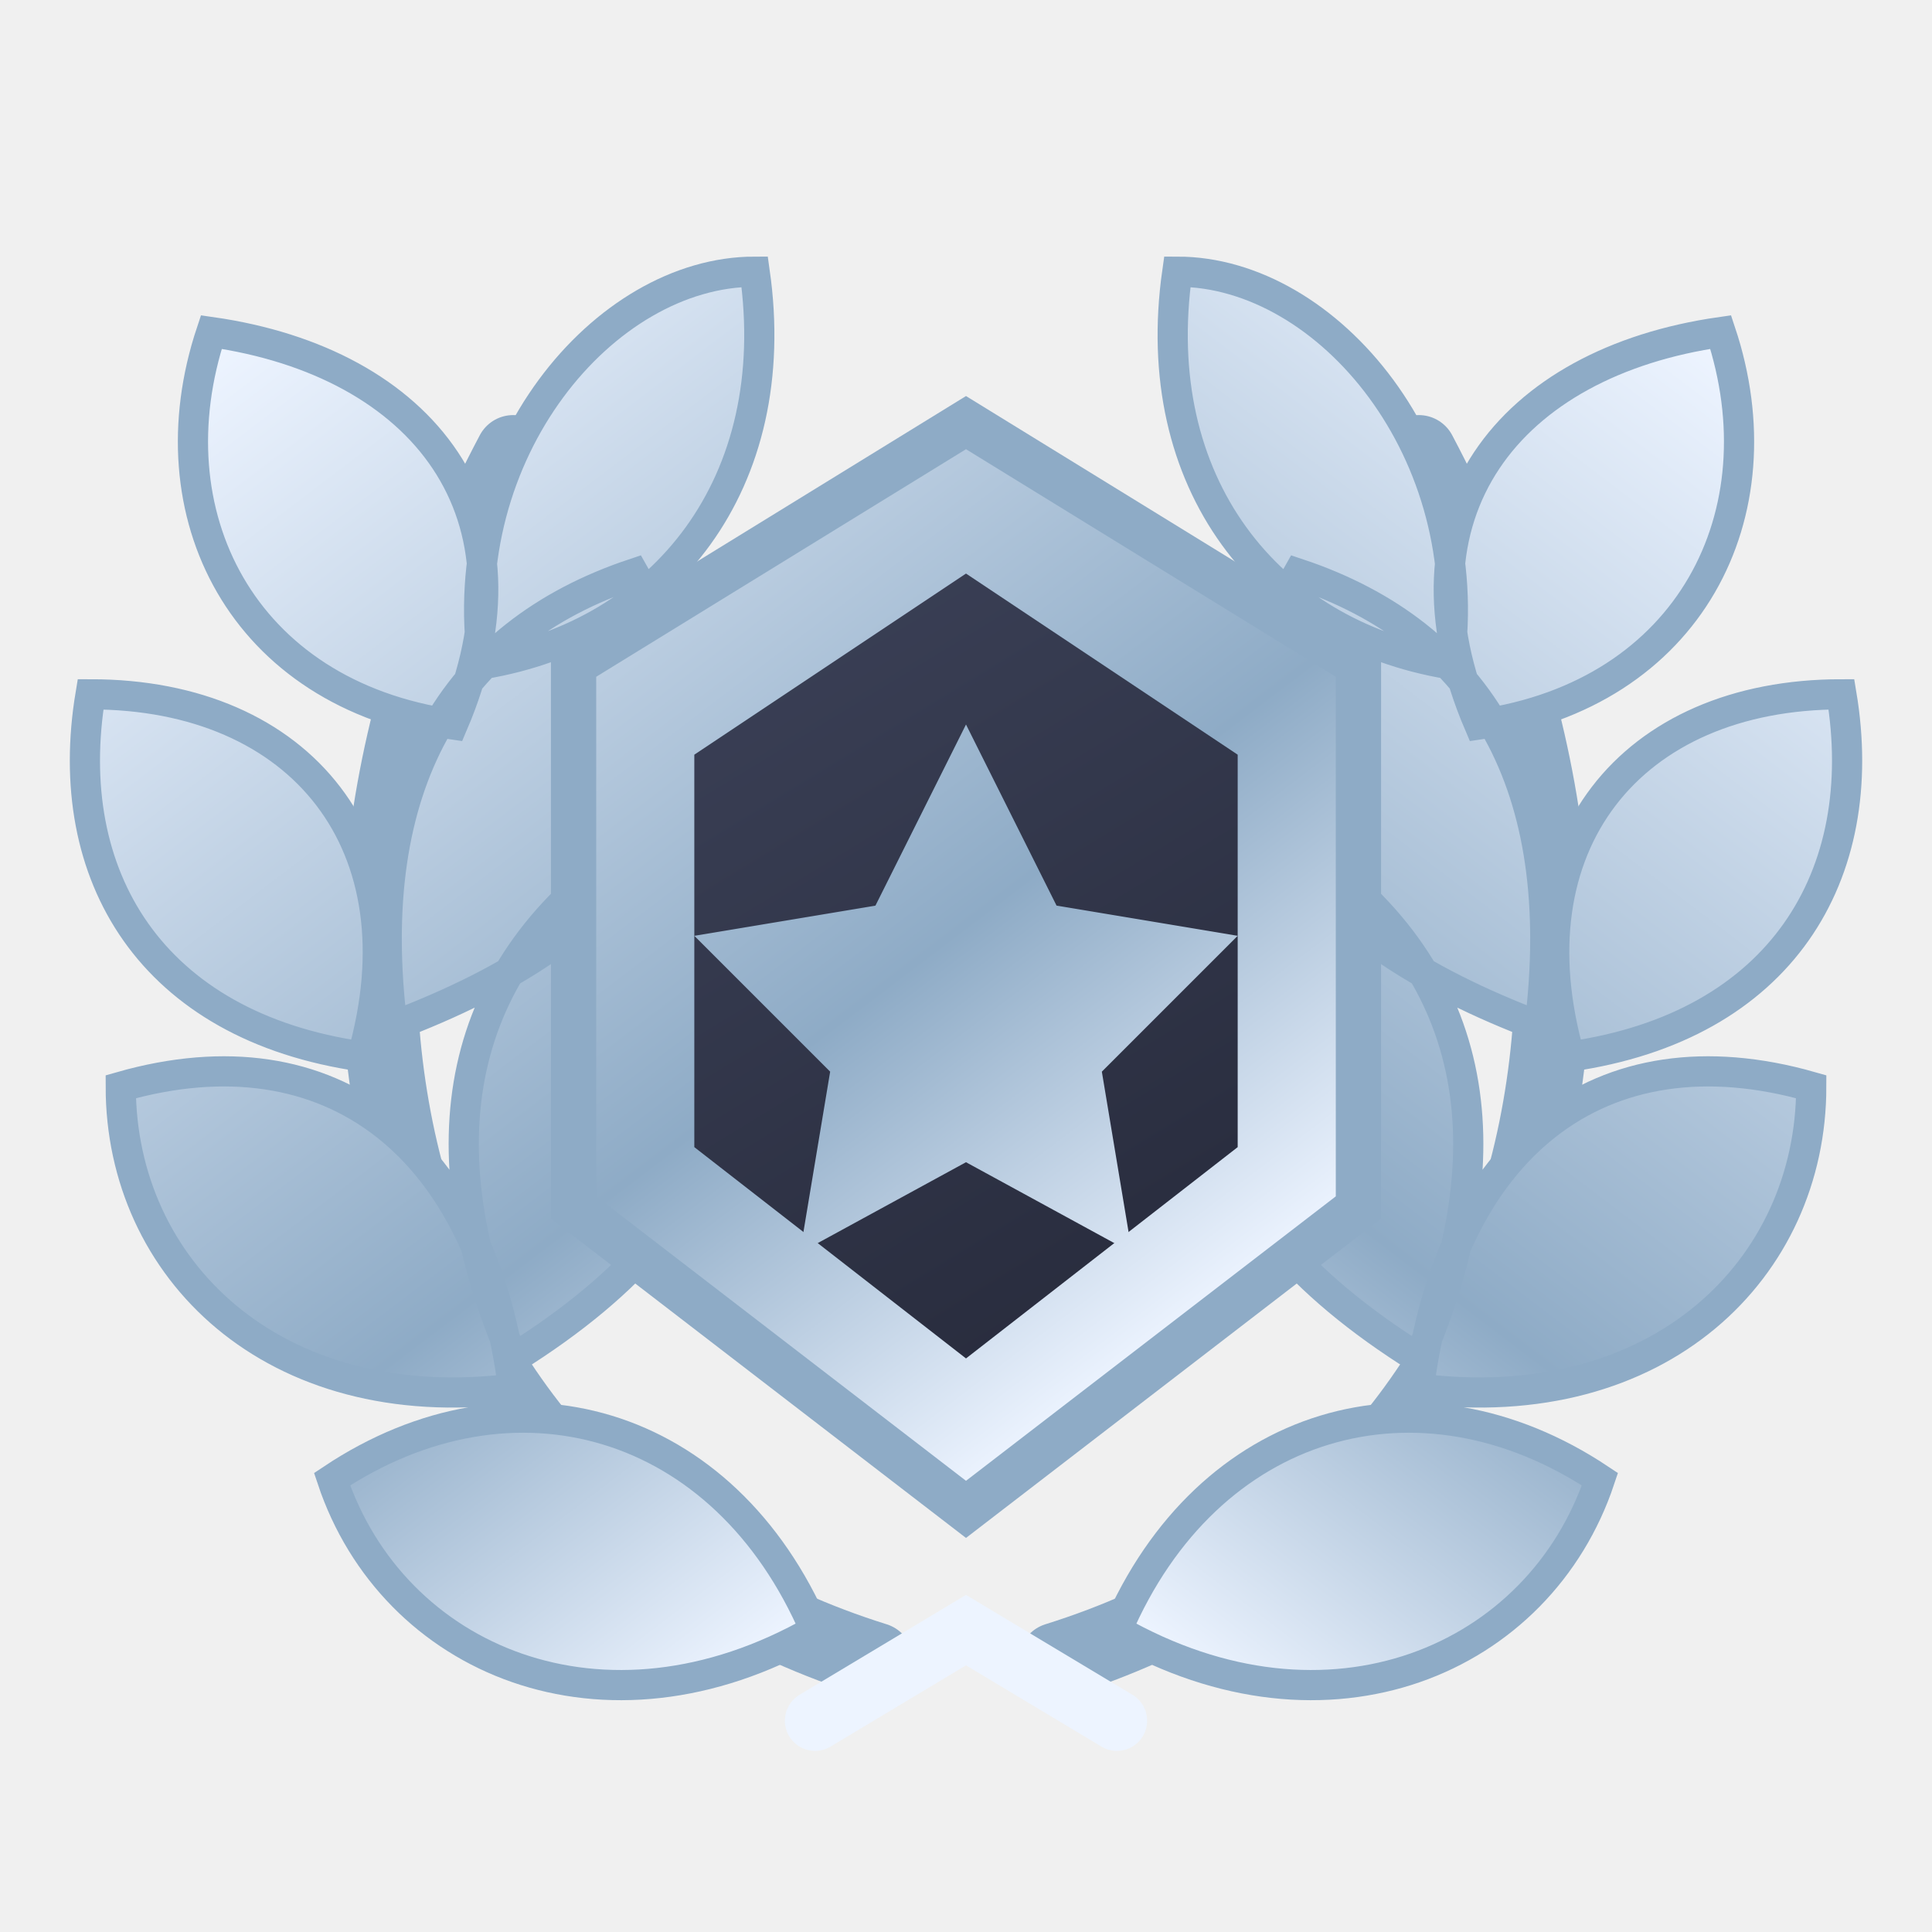
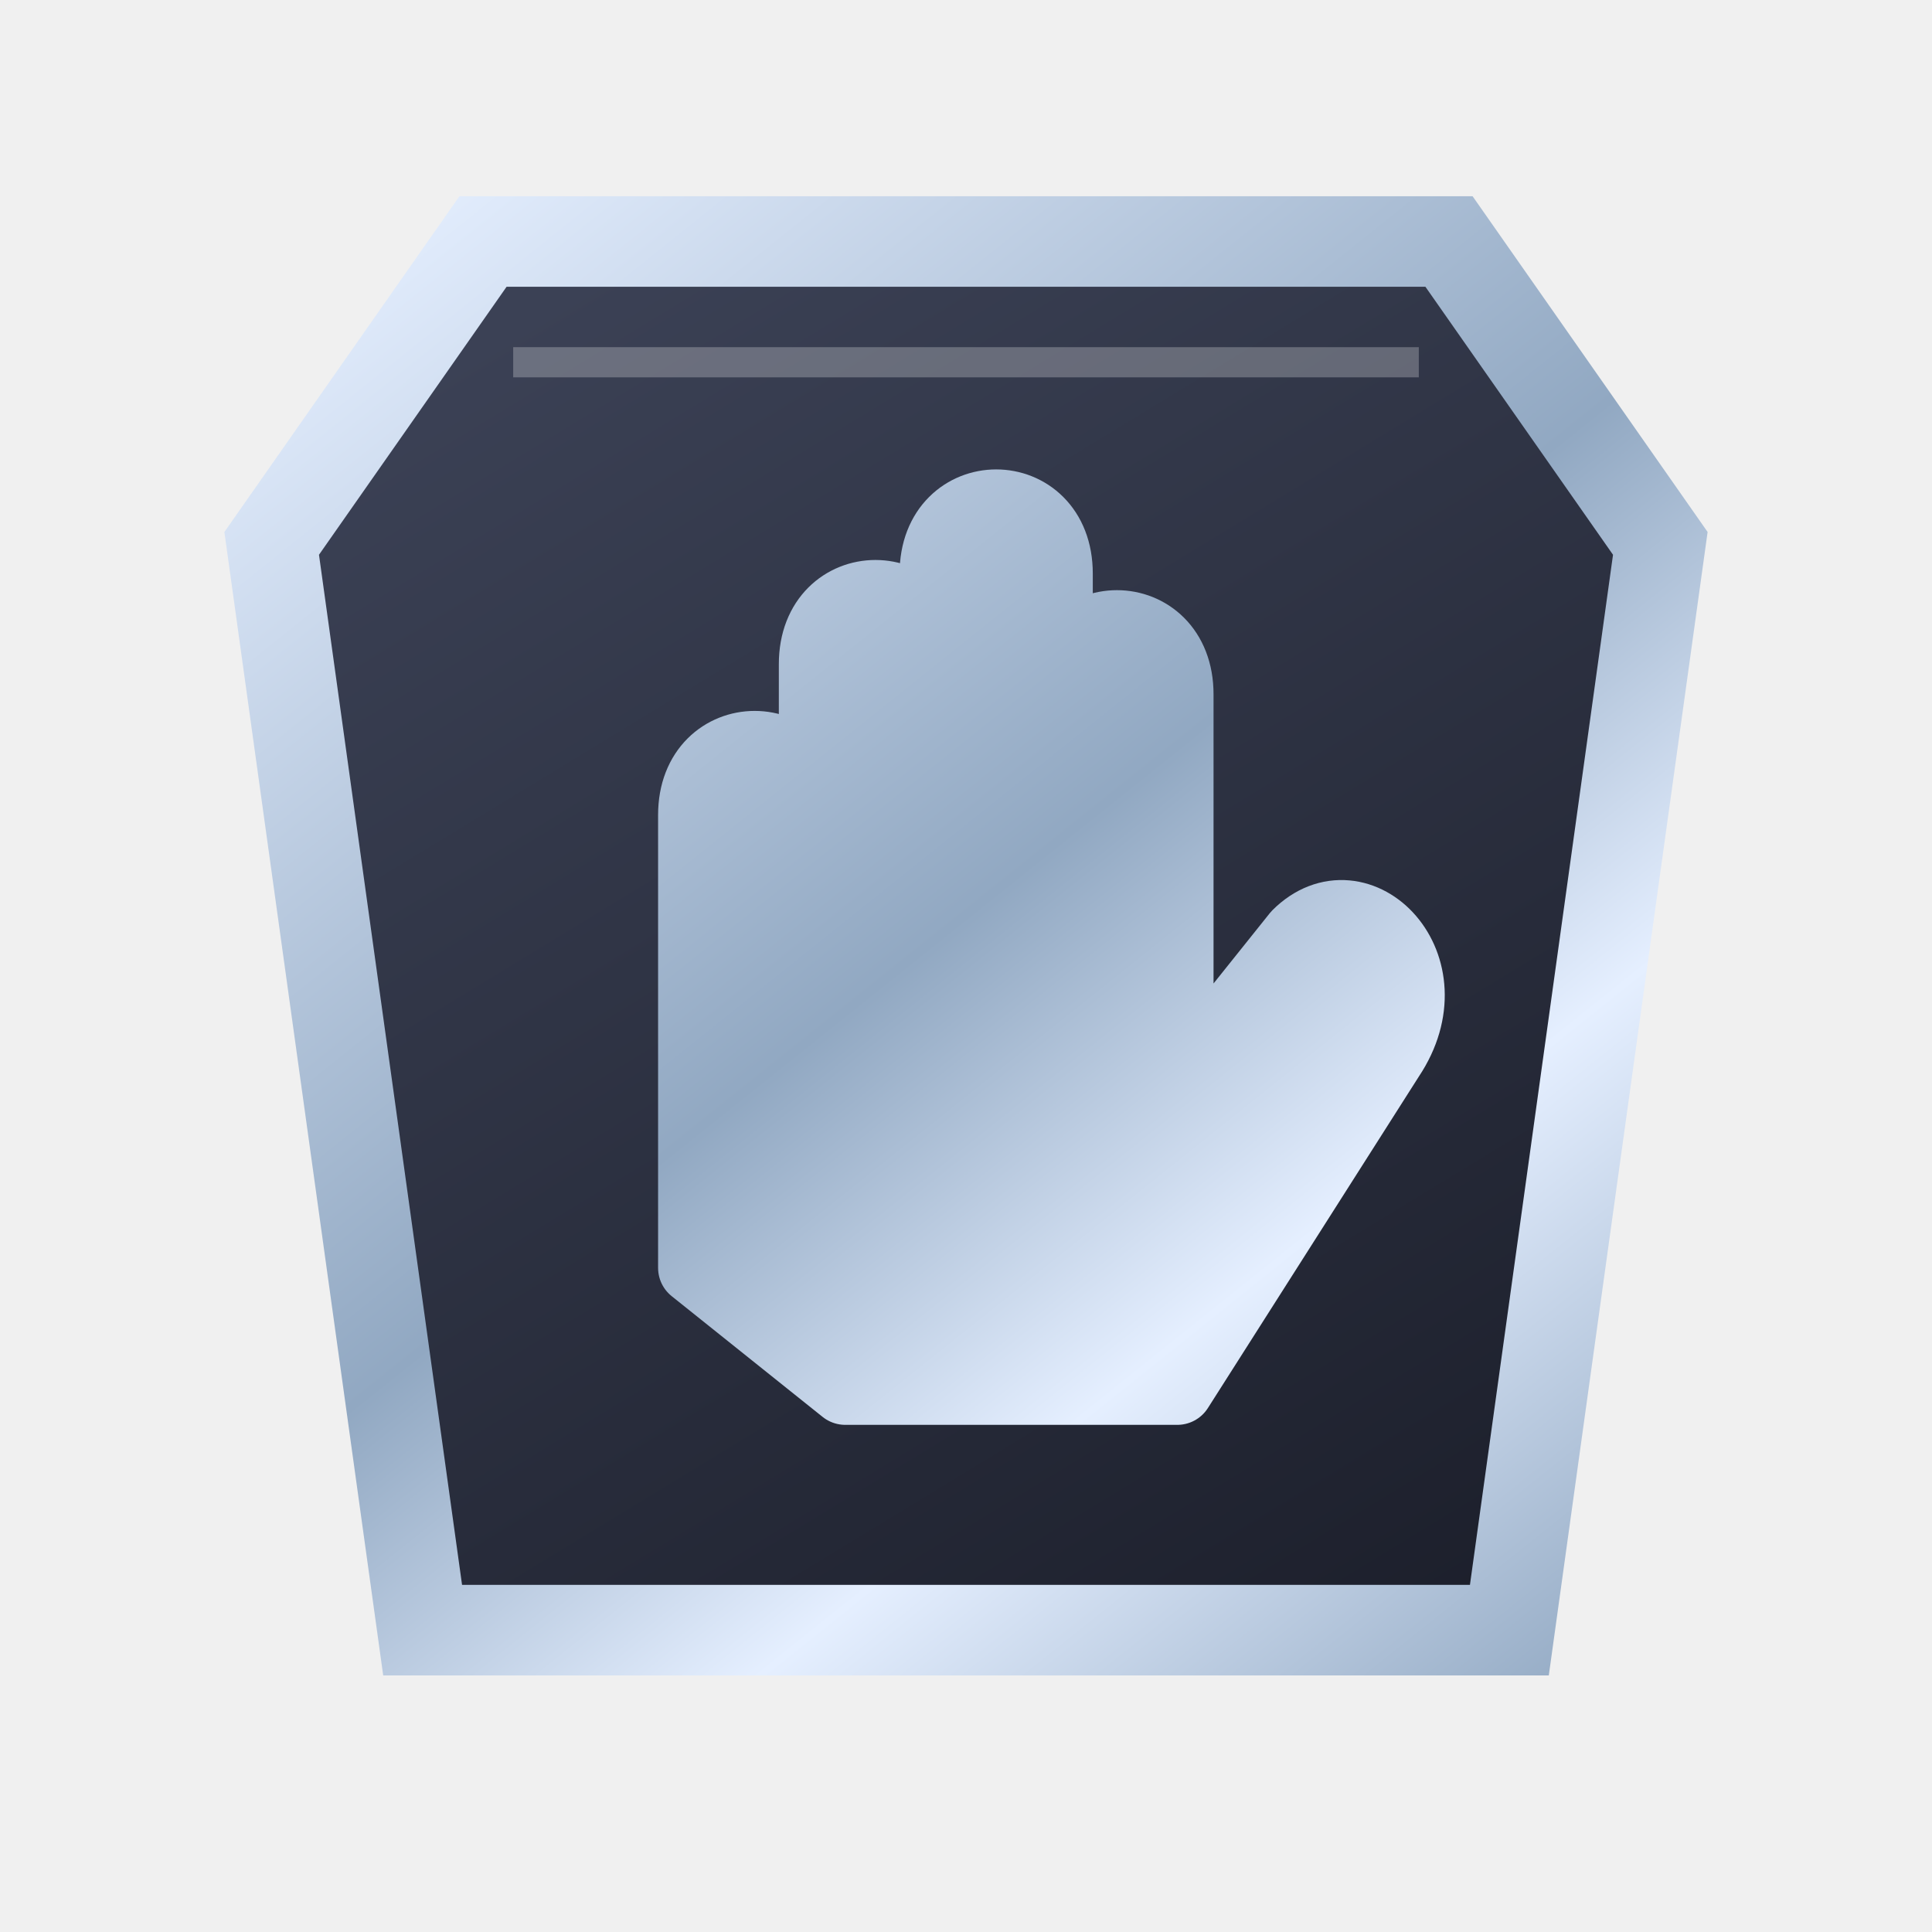
<svg xmlns="http://www.w3.org/2000/svg" viewBox="0 0 64 64" fill="none">
  <defs>
-     <linearGradient id="metal" x1="12" y1="8" x2="50" y2="58" gradientUnits="userSpaceOnUse">
-       <stop stop-color="#edf4ff" />
-       <stop offset=".48" stop-color="#8eabc6" />
-       <stop offset=".72" stop-color="#edf4ff" />
-       <stop offset="1" stop-color="#8eabc6" />
+     <linearGradient id="metal" x1="12" y1="7" x2="52" y2="57" gradientUnits="userSpaceOnUse">
+       <stop stop-color="#e5efff" />
+       <stop offset=".48" stop-color="#91a8c2" />
+       <stop offset=".72" stop-color="#e5efff" />
+       <stop offset="1" stop-color="#91a8c2" />
    </linearGradient>
-     <linearGradient id="enamel" x1="20" y1="12" x2="45" y2="53" gradientUnits="userSpaceOnUse">
-       <stop stop-color="#41475f" />
-       <stop offset="1" stop-color="#202332" />
+     <linearGradient id="enamel" x1="18" y1="10" x2="46" y2="56" gradientUnits="userSpaceOnUse">
+       <stop stop-color="#3b4155" />
+       <stop offset="1" stop-color="#1c1f2b" />
    </linearGradient>
  </defs>
-   <g transform="" fill="url(#metal)" stroke="#8eabc6" stroke-width="1">
-     <path d="M29 55C13 50 8 32 17 15" fill="none" stroke-width="2.5" stroke-linecap="round" />
-     <path d="M15 24C8 23 5 17 7 11c7 1 11 6 8 13ZM12 35C5 34 2 29 3 23c7 0 11 5 9 12ZM17 46C9 47 4 42 4 36c7-2 12 2 13 10ZM27 54C20 58 13 55 11 49c6-4 13-2 16 5ZM16 22C15 15 20 9 25 9c1 7-3 12-9 13ZM13 34c-1-8 2-13 8-15 4 7 0 12-8 15ZM17 45c-3-7-2-13 4-17 5 6 4 12-4 17Z" />
+   <path d="M16 8h32l7 10-5 36H14L9 18Z" fill="url(#enamel)" stroke="url(#metal)" stroke-width="3" />
+   <path d="M17 12h30" stroke="#fff" stroke-opacity=".25" />
+   <g fill="url(#metal)" stroke="url(#metal)" stroke-width="2.4" stroke-linecap="round" stroke-linejoin="round">
+     <path d="M23 42V27c0-3 4-3 4 0v8-13c0-3 4-3 4 0v12-15c0-3 4-3 4 0v15-11c0-3 4-3 4 0v13l4-5c2-2 5 1 3 4l-7 11H28Z" />
  </g>
-   <g transform="translate(64 0) scale(-1 1)" fill="url(#metal)" stroke="#8eabc6" stroke-width="1">
-     <path d="M29 55C13 50 8 32 17 15" fill="none" stroke-width="2.5" stroke-linecap="round" />
-     <path d="M15 24C8 23 5 17 7 11c7 1 11 6 8 13ZM12 35C5 34 2 29 3 23c7 0 11 5 9 12ZM17 46C9 47 4 42 4 36c7-2 12 2 13 10ZM27 54C20 58 13 55 11 49c6-4 13-2 16 5ZM16 22C15 15 20 9 25 9c1 7-3 12-9 13ZM13 34c-1-8 2-13 8-15 4 7 0 12-8 15ZM17 45c-3-7-2-13 4-17 5 6 4 12-4 17Z" />
-   </g>
-   <path d="M32 14 45 22v18L32 50 19 40V22Z" fill="url(#metal)" stroke="#8eabc6" stroke-width="1.5" />
-   <path d="m32 19 9 6v13l-9 7-9-7V25Z" fill="url(#enamel)" />
-   <path d="m32 24 3 6 6 1-4.5 4.5 1 6-5.5-3-5.5 3 1-6L23 31l6-1Z" fill="url(#metal)" />
-   <path d="m27 57 5-3 5 3" stroke="#edf4ff" stroke-width="2" stroke-linecap="round" />
</svg>
